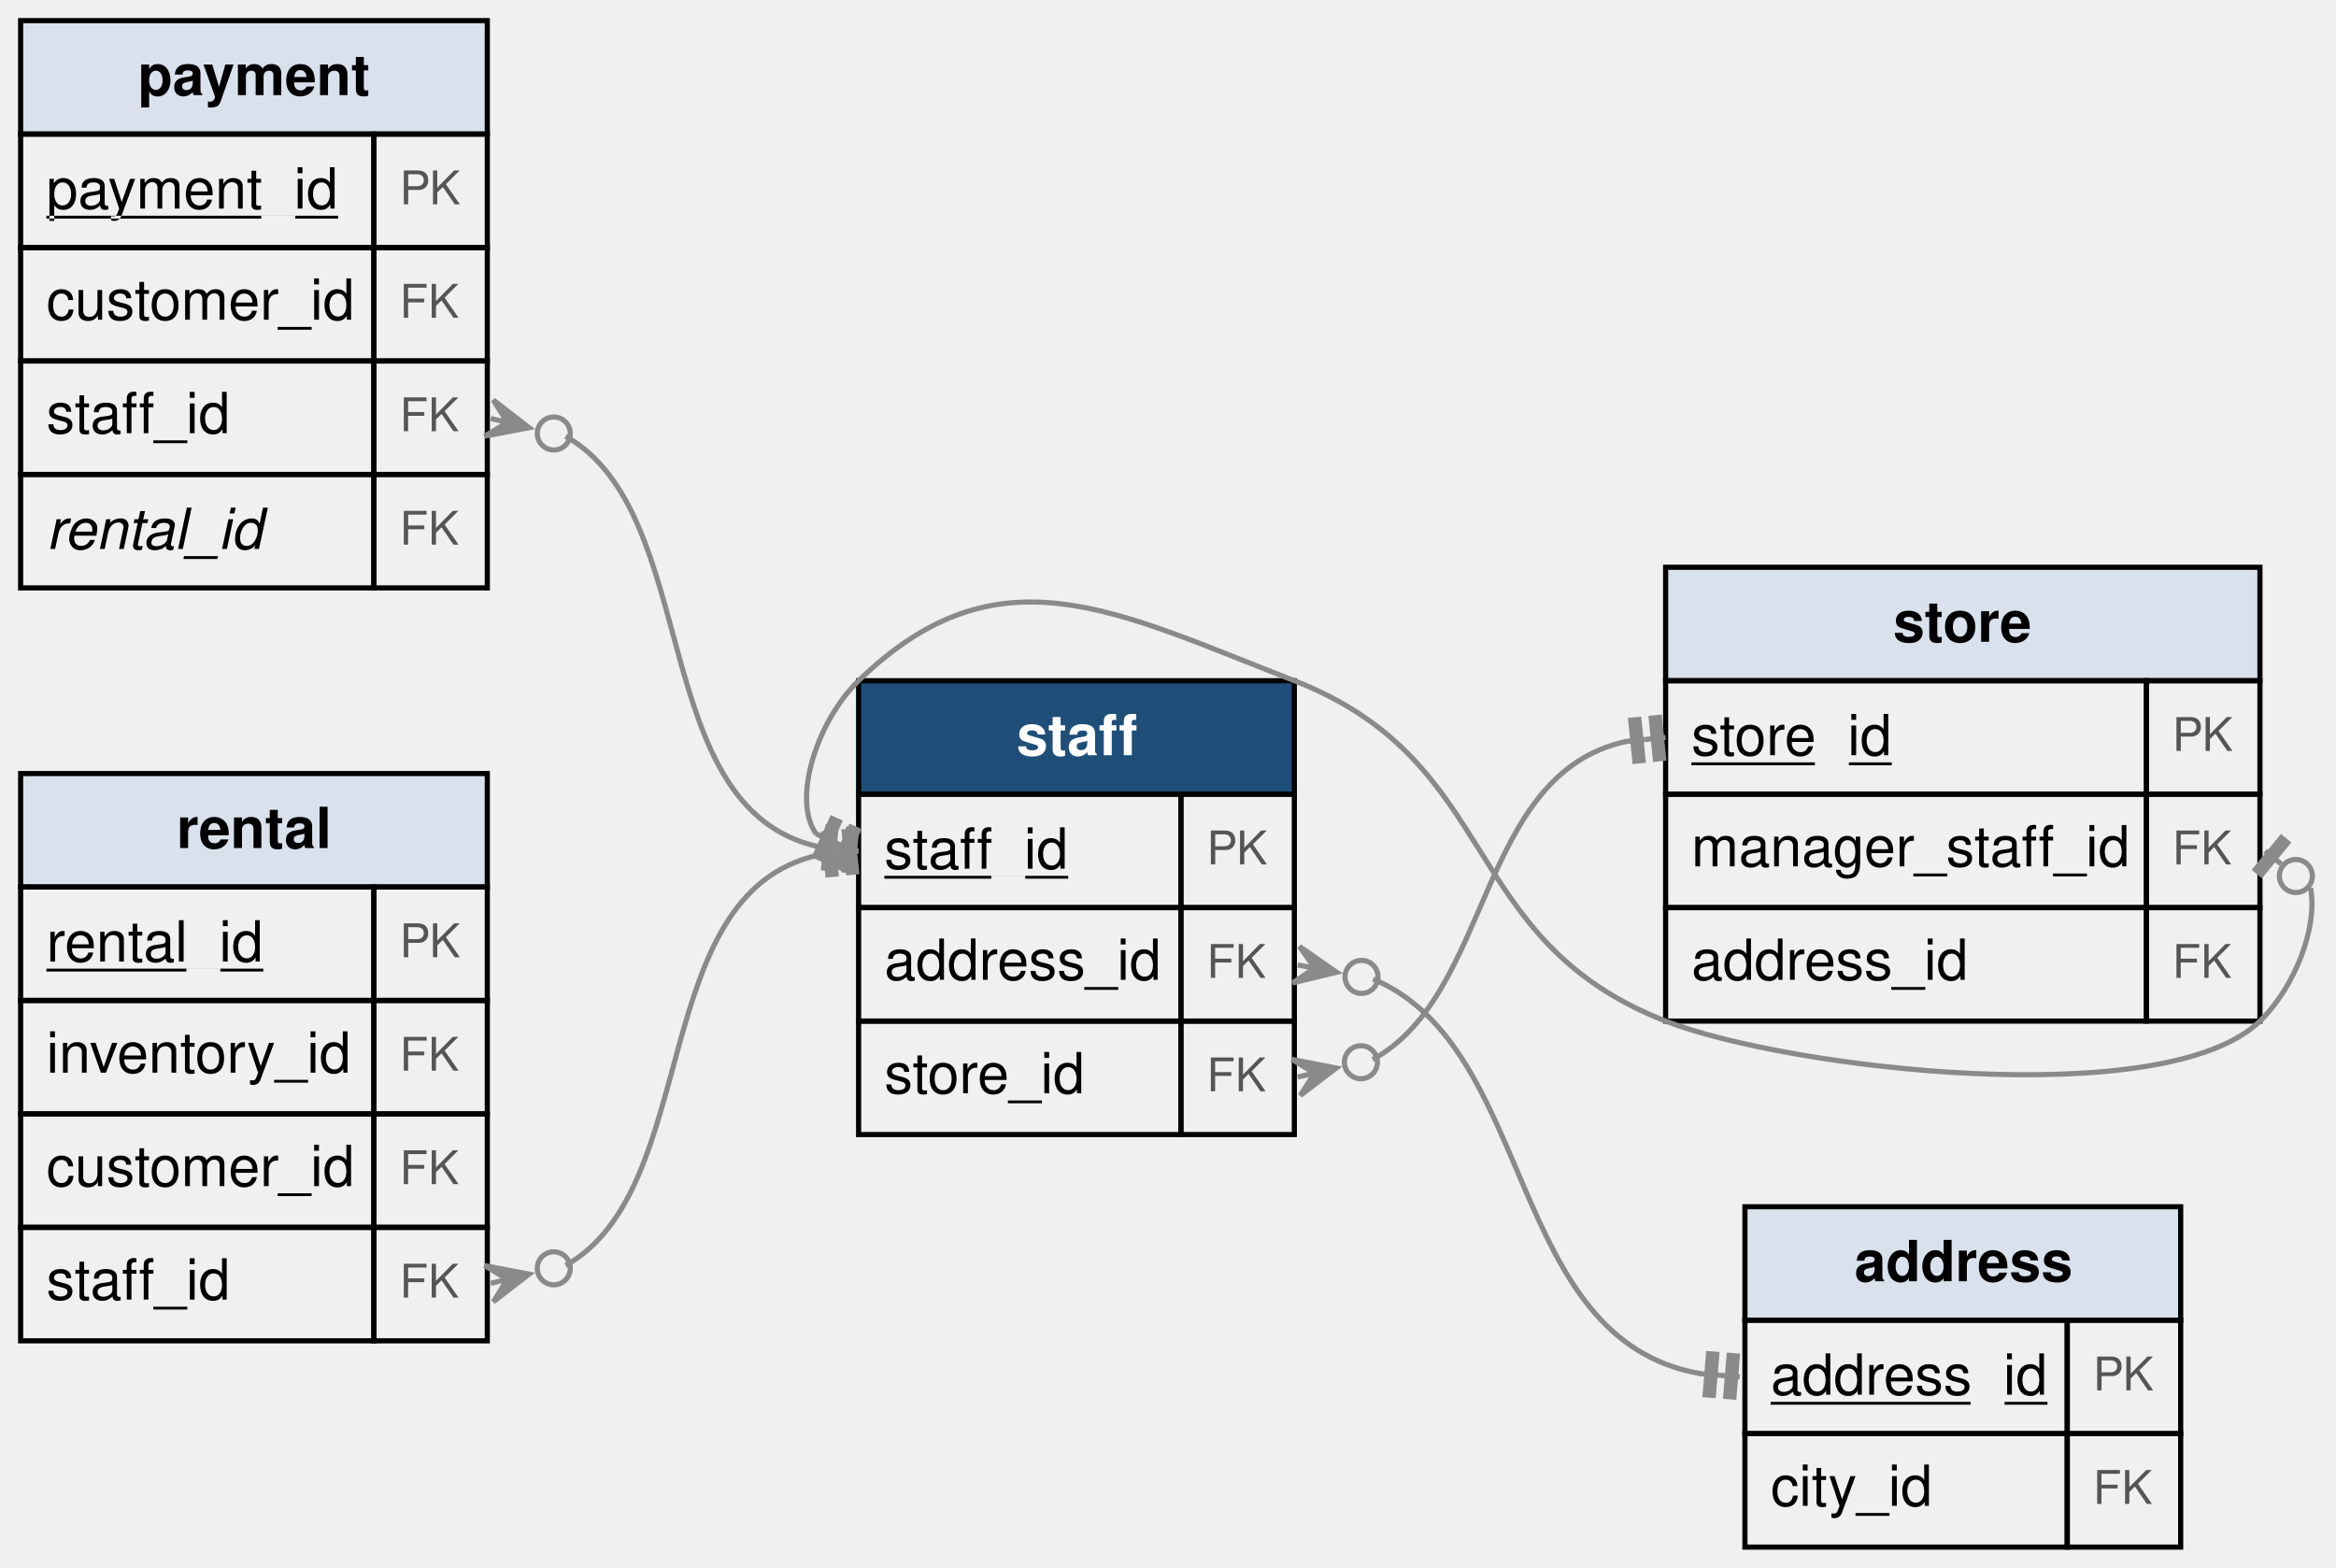
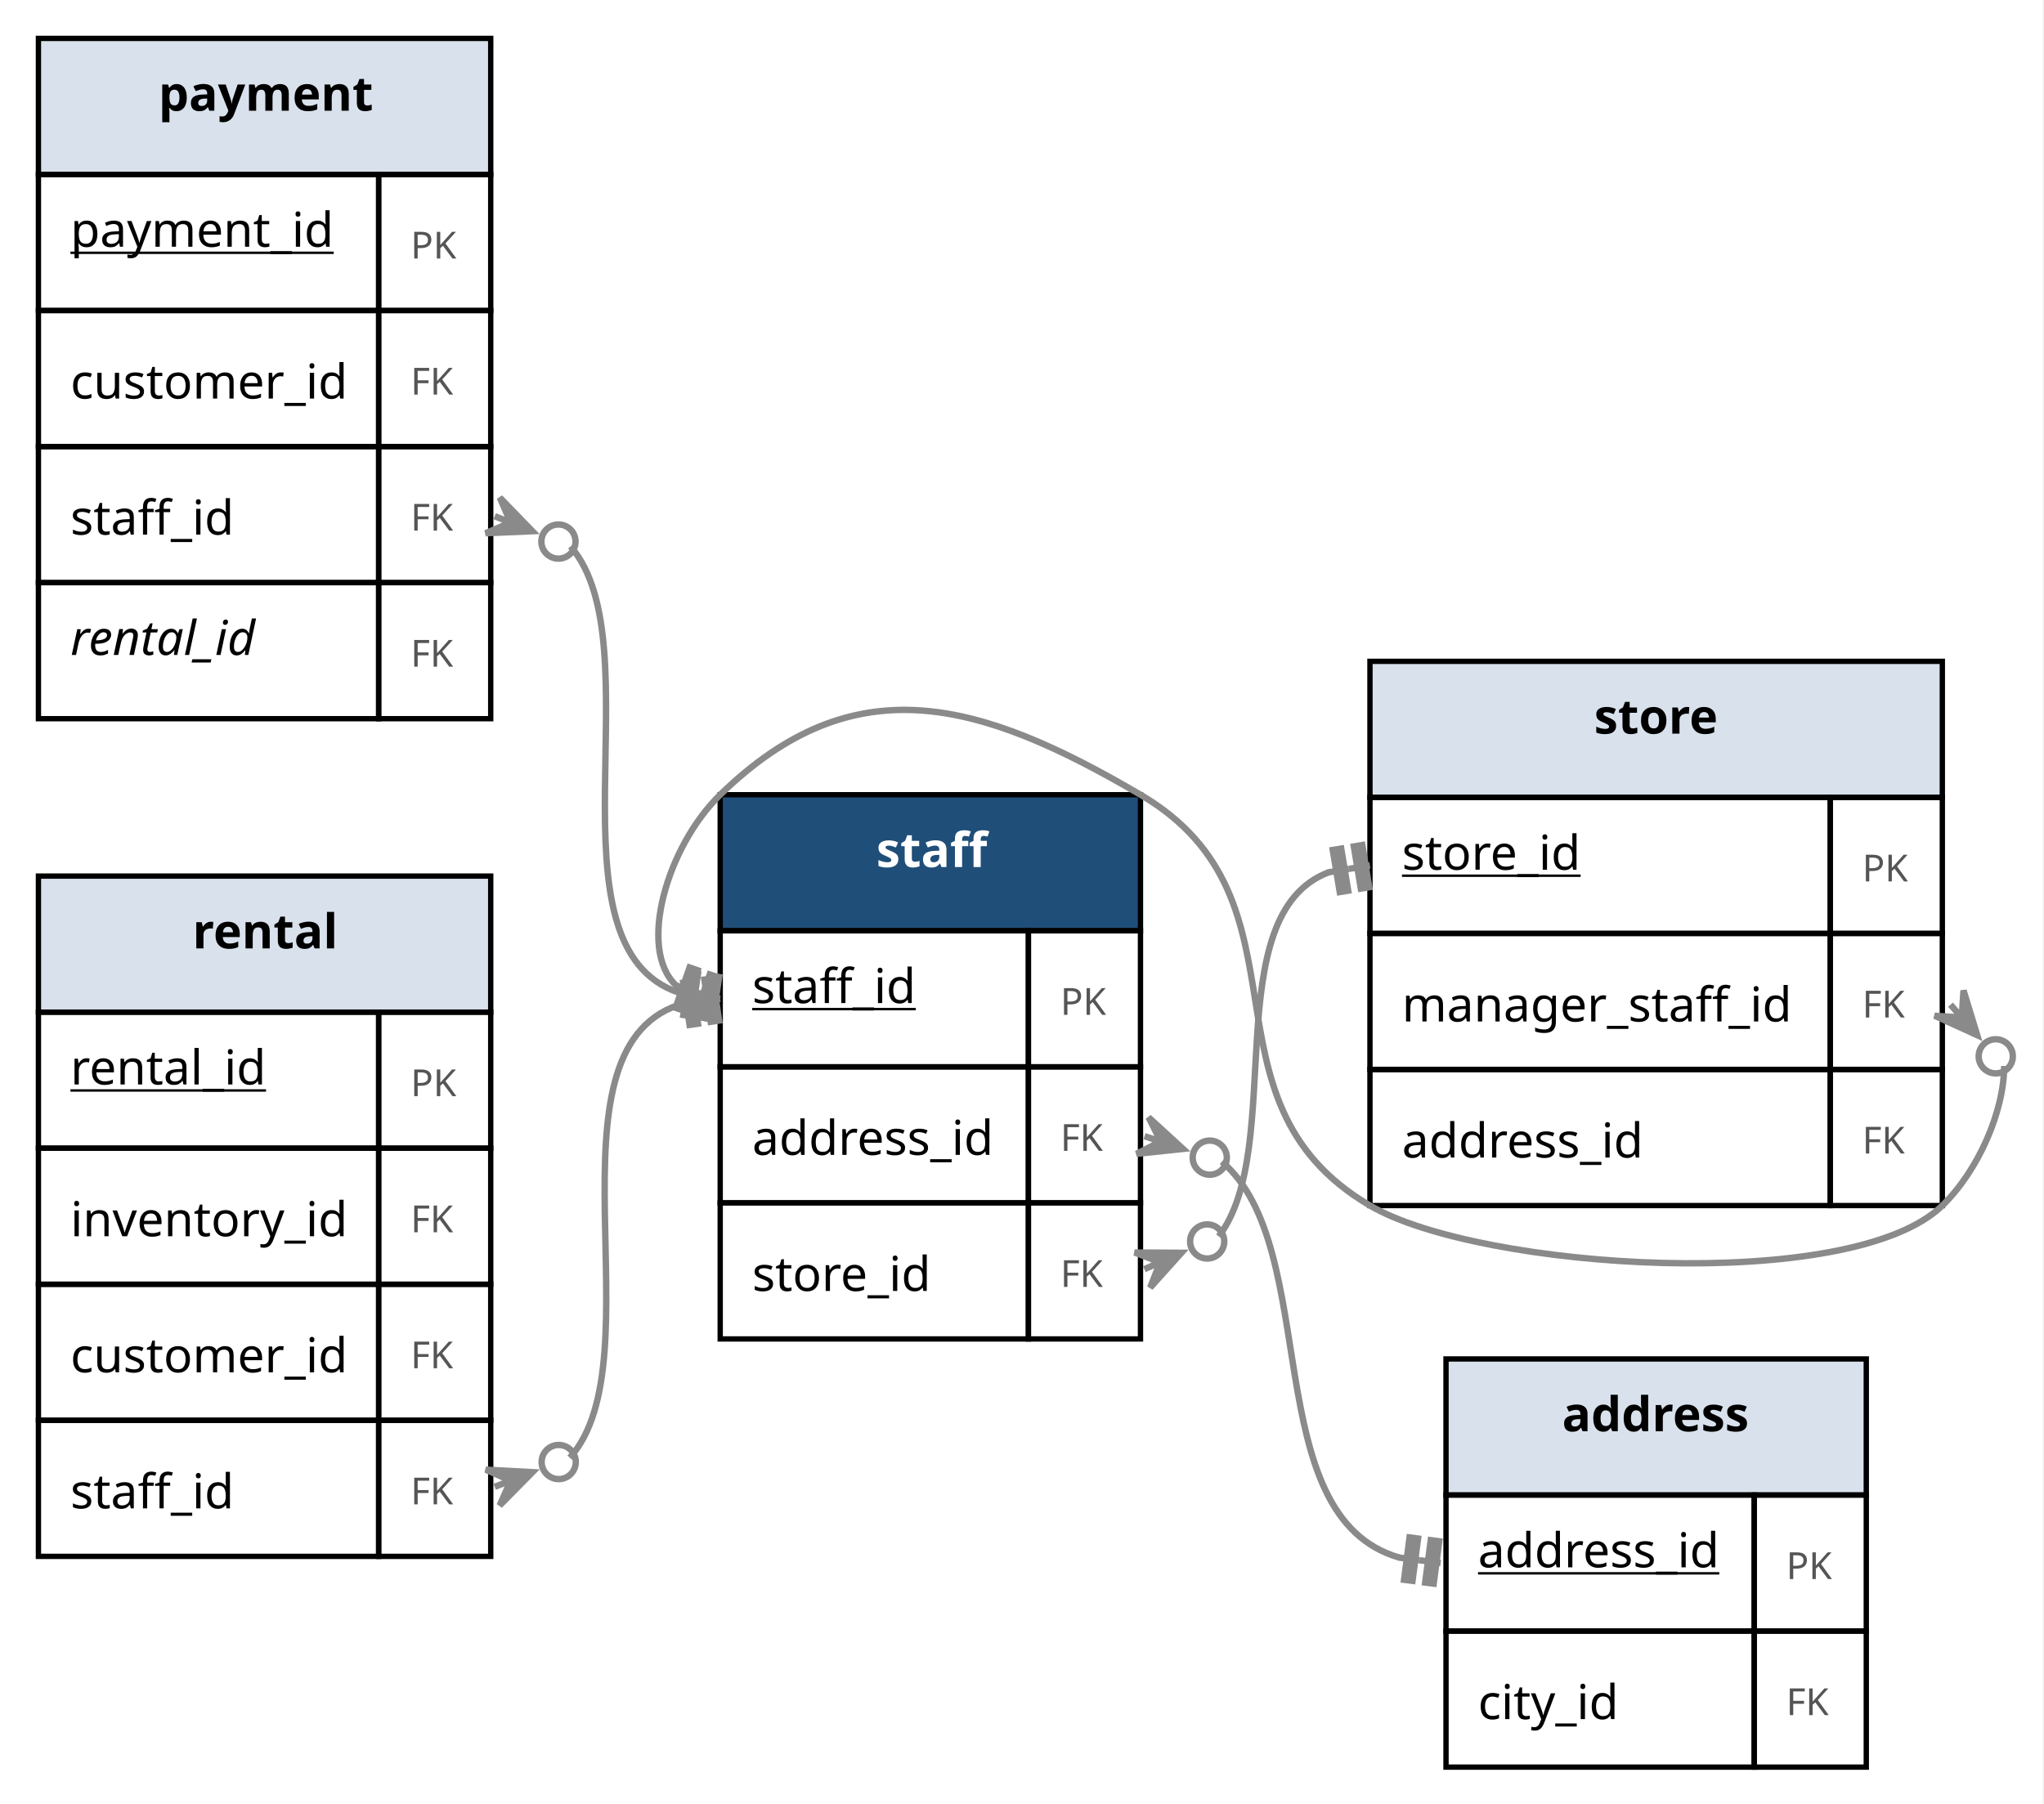
- <svg xmlns="http://www.w3.org/2000/svg" width="453pt" height="304pt" viewBox="0.00 0.00 453.00 304.00">
-   <g id="graph0" class="graph" transform="scale(1 1) rotate(0) translate(4 300)">
+ <svg xmlns="http://www.w3.org/2000/svg" width="383pt" height="338pt" viewBox="0.00 0.00 383.00 338.00">
+   <g id="graph0" class="graph" transform="scale(1 1) rotate(0) translate(7.2 331.2)">
+     <polygon fill="white" stroke="none" points="-7.2,7.2 -7.2,-331.2 375.54,-331.2 375.54,7.2 -7.2,7.2" />
    <g id="node1" class="node">
-       <polygon fill="none" stroke="none" points="334.38,0 334.38,-66 418.88,-66 418.88,0 334.38,0" />
-       <polygon fill="#d9e2ec" stroke="none" points="334.38,-44 334.38,-66 418.88,-66 418.88,-44 334.38,-44" />
-       <polygon fill="none" stroke="black" points="334.38,-44 334.38,-66 418.88,-66 418.88,-44 334.38,-44" />
-       <text xml:space="preserve" text-anchor="start" x="355.62" y="-51.55" font-family="Helvetica,sans-Serif" font-weight="bold" font-size="11.00">address</text>
-       <polygon fill="none" stroke="black" points="334.38,-22 334.38,-44 396.88,-44 396.88,-22 334.38,-22" />
-       <text xml:space="preserve" text-anchor="start" x="339.38" y="-29.55" font-family="Helvetica,sans-Serif" text-decoration="underline" font-size="11.00">address_id</text>
-       <polygon fill="none" stroke="black" points="396.88,-22 396.88,-44 418.88,-44 418.88,-22 396.88,-22" />
-       <text xml:space="preserve" text-anchor="start" x="401.88" y="-30.38" font-family="Helvetica,sans-Serif" font-size="9.00" fill="#555555">PK</text>
-       <polygon fill="none" stroke="black" points="334.38,0 334.38,-22 396.88,-22 396.88,0 334.38,0" />
-       <text xml:space="preserve" text-anchor="start" x="339.38" y="-8" font-family="Helvetica,sans-Serif" font-size="11.00">city_id</text>
-       <polygon fill="none" stroke="black" points="396.88,0 396.88,-22 418.88,-22 418.88,0 396.88,0" />
-       <text xml:space="preserve" text-anchor="start" x="401.88" y="-8.38" font-family="Helvetica,sans-Serif" font-size="9.00" fill="#555555">FK</text>
+       <polygon fill="#1f4e79" stroke="none" points="127.75,-156.75 127.75,-182.25 206.5,-182.25 206.5,-156.75 127.75,-156.75" />
+       <polygon fill="none" stroke="#000000" points="127.75,-156.75 127.75,-182.25 206.5,-182.25 206.5,-156.75 127.75,-156.75" />
+       <text xml:space="preserve" text-anchor="start" x="157" y="-168.7" font-family="Noto Sans KR" font-weight="bold" font-size="9.00" fill="#ffffff">staff</text>
+       <polygon fill="none" stroke="#000000" points="127.75,-131.25 127.75,-156.75 185.5,-156.75 185.5,-131.25 127.75,-131.25" />
+       <text xml:space="preserve" text-anchor="start" x="133.75" y="-143.2" font-family="Noto Sans KR" text-decoration="underline" font-size="9.00">staff_id</text>
+       <polygon fill="none" stroke="#000000" points="185.5,-131.25 185.5,-156.75 206.5,-156.75 206.5,-131.25 185.5,-131.25" />
+       <text xml:space="preserve" text-anchor="start" x="191.5" y="-141" font-family="Noto Sans KR" font-size="7.00" fill="#555555">PK</text>
+       <polygon fill="none" stroke="#000000" points="127.75,-105.75 127.75,-131.25 185.5,-131.25 185.5,-105.75 127.75,-105.75" />
+       <text xml:space="preserve" text-anchor="start" x="133.75" y="-114.75" font-family="Noto Sans KR" font-size="9.00">address_id</text>
+       <polygon fill="none" stroke="#000000" points="185.5,-105.75 185.5,-131.25 206.5,-131.25 206.5,-105.75 185.5,-105.75" />
+       <text xml:space="preserve" text-anchor="start" x="191.5" y="-115.5" font-family="Noto Sans KR" font-size="7.00" fill="#555555">FK</text>
+       <polygon fill="none" stroke="#000000" points="127.75,-80.25 127.75,-105.75 185.5,-105.75 185.5,-80.25 127.75,-80.25" />
+       <text xml:space="preserve" text-anchor="start" x="133.75" y="-89.25" font-family="Noto Sans KR" font-size="9.00">store_id</text>
+       <polygon fill="none" stroke="#000000" points="185.5,-80.25 185.5,-105.75 206.5,-105.75 206.5,-80.25 185.5,-80.25" />
+       <text xml:space="preserve" text-anchor="start" x="191.5" y="-90" font-family="Noto Sans KR" font-size="7.00" fill="#555555">FK</text>
    </g>
    <g id="node2" class="node">
-       <polygon fill="none" stroke="none" points="0,-186 0,-296 90.5,-296 90.5,-186 0,-186" />
-       <polygon fill="#d9e2ec" stroke="none" points="0,-274 0,-296 90.5,-296 90.5,-274 0,-274" />
-       <polygon fill="none" stroke="black" points="0,-274 0,-296 90.5,-296 90.5,-274 0,-274" />
-       <text xml:space="preserve" text-anchor="start" x="22.75" y="-281.55" font-family="Helvetica,sans-Serif" font-weight="bold" font-size="11.00">payment</text>
-       <polygon fill="none" stroke="black" points="0,-252 0,-274 68.5,-274 68.5,-252 0,-252" />
-       <text xml:space="preserve" text-anchor="start" x="5" y="-259.55" font-family="Helvetica,sans-Serif" text-decoration="underline" font-size="11.00">payment_id</text>
-       <polygon fill="none" stroke="black" points="68.5,-252 68.5,-274 90.5,-274 90.5,-252 68.5,-252" />
-       <text xml:space="preserve" text-anchor="start" x="73.5" y="-260.38" font-family="Helvetica,sans-Serif" font-size="9.00" fill="#555555">PK</text>
-       <polygon fill="none" stroke="black" points="0,-230 0,-252 68.5,-252 68.5,-230 0,-230" />
-       <text xml:space="preserve" text-anchor="start" x="5" y="-238" font-family="Helvetica,sans-Serif" font-size="11.00">customer_id</text>
-       <polygon fill="none" stroke="black" points="68.5,-230 68.5,-252 90.5,-252 90.5,-230 68.5,-230" />
-       <text xml:space="preserve" text-anchor="start" x="73.5" y="-238.38" font-family="Helvetica,sans-Serif" font-size="9.00" fill="#555555">FK</text>
-       <polygon fill="none" stroke="black" points="0,-208 0,-230 68.5,-230 68.5,-208 0,-208" />
-       <text xml:space="preserve" text-anchor="start" x="5" y="-216" font-family="Helvetica,sans-Serif" font-size="11.00">staff_id</text>
-       <polygon fill="none" stroke="black" points="68.5,-208 68.5,-230 90.5,-230 90.5,-208 68.5,-208" />
-       <text xml:space="preserve" text-anchor="start" x="73.5" y="-216.38" font-family="Helvetica,sans-Serif" font-size="9.00" fill="#555555">FK</text>
-       <polygon fill="none" stroke="black" points="0,-186 0,-208 68.5,-208 68.5,-186 0,-186" />
-       <text xml:space="preserve" text-anchor="start" x="5" y="-193.55" font-family="Helvetica,sans-Serif" font-style="italic" font-size="11.00">rental_id</text>
-       <polygon fill="none" stroke="black" points="68.5,-186 68.5,-208 90.5,-208 90.5,-186 68.5,-186" />
-       <text xml:space="preserve" text-anchor="start" x="73.5" y="-194.38" font-family="Helvetica,sans-Serif" font-size="9.00" fill="#555555">FK</text>
+       <polygon fill="#d9e2ec" stroke="none" points="263.75,-51 263.75,-76.5 342.5,-76.5 342.5,-51 263.75,-51" />
+       <polygon fill="none" stroke="#000000" points="263.75,-51 263.75,-76.5 342.5,-76.5 342.5,-51 263.75,-51" />
+       <text xml:space="preserve" text-anchor="start" x="285.5" y="-62.95" font-family="Noto Sans KR" font-weight="bold" font-size="9.00" fill="#000000">address</text>
+       <polygon fill="none" stroke="#000000" points="263.75,-25.5 263.75,-51 321.5,-51 321.5,-25.5 263.75,-25.5" />
+       <text xml:space="preserve" text-anchor="start" x="269.75" y="-37.45" font-family="Noto Sans KR" text-decoration="underline" font-size="9.00">address_id</text>
+       <polygon fill="none" stroke="#000000" points="321.5,-25.5 321.5,-51 342.5,-51 342.5,-25.5 321.5,-25.5" />
+       <text xml:space="preserve" text-anchor="start" x="327.5" y="-35.25" font-family="Noto Sans KR" font-size="7.00" fill="#555555">PK</text>
+       <polygon fill="none" stroke="#000000" points="263.75,0 263.75,-25.5 321.5,-25.5 321.5,0 263.75,0" />
+       <text xml:space="preserve" text-anchor="start" x="269.75" y="-9" font-family="Noto Sans KR" font-size="9.00">city_id</text>
+       <polygon fill="none" stroke="#000000" points="321.5,0 321.5,-25.5 342.5,-25.5 342.5,0 321.5,0" />
+       <text xml:space="preserve" text-anchor="start" x="327.5" y="-9.75" font-family="Noto Sans KR" font-size="7.00" fill="#555555">FK</text>
+     </g>
+     <g id="edge1" class="edge">
+       <path fill="none" stroke="#8a8a8a" stroke-width="1.2" d="M221.75,-113.48C240.77,-97.28 228.19,-47.01 255.03,-39.26" />
+       <polygon fill="#8a8a8a" stroke="#8a8a8a" stroke-width="1.2" points="214.48,-115.87 205.76,-114.95 210.3,-117.25 207.26,-118.25 207.26,-118.25 207.26,-118.25 210.3,-117.25 208.01,-121.79 214.48,-115.87" />
+       <ellipse fill="none" stroke="#8a8a8a" stroke-width="1.2" cx="219.48" cy="-114.23" rx="3.2" ry="3.2" />
+       <polygon fill="#8a8a8a" stroke="#8a8a8a" stroke-width="1.2" points="261.44,-34.39 262.48,-42.32 260.89,-42.53 259.85,-34.59 261.44,-34.39" />
+       <polyline fill="none" stroke="#8a8a8a" stroke-width="1.2" points="262.75,-38.25 258.78,-38.77" />
+       <polygon fill="#8a8a8a" stroke="#8a8a8a" stroke-width="1.2" points="257.47,-34.91 258.51,-42.84 256.92,-43.05 255.89,-35.11 257.47,-34.91" />
+       <polyline fill="none" stroke="#8a8a8a" stroke-width="1.2" points="258.78,-38.77 254.82,-39.29" />
+     </g>
+     <g id="node3" class="node">
+       <polygon fill="#d9e2ec" stroke="none" points="249.5,-181.75 249.5,-207.25 356.75,-207.25 356.75,-181.75 249.5,-181.75" />
+       <polygon fill="none" stroke="#000000" points="249.5,-181.75 249.5,-207.25 356.75,-207.25 356.75,-181.75 249.5,-181.75" />
+       <text xml:space="preserve" text-anchor="start" x="291.5" y="-193.7" font-family="Noto Sans KR" font-weight="bold" font-size="9.00" fill="#000000">store</text>
+       <polygon fill="none" stroke="#000000" points="249.5,-156.25 249.5,-181.75 335.75,-181.75 335.75,-156.25 249.5,-156.25" />
+       <text xml:space="preserve" text-anchor="start" x="255.5" y="-168.2" font-family="Noto Sans KR" text-decoration="underline" font-size="9.00">store_id</text>
+       <polygon fill="none" stroke="#000000" points="335.75,-156.25 335.75,-181.75 356.75,-181.75 356.75,-156.25 335.75,-156.25" />
+       <text xml:space="preserve" text-anchor="start" x="341.75" y="-166" font-family="Noto Sans KR" font-size="7.00" fill="#555555">PK</text>
+       <polygon fill="none" stroke="#000000" points="249.5,-130.75 249.5,-156.25 335.75,-156.25 335.75,-130.75 249.5,-130.75" />
+       <text xml:space="preserve" text-anchor="start" x="255.5" y="-139.75" font-family="Noto Sans KR" font-size="9.00">manager_staff_id</text>
+       <polygon fill="none" stroke="#000000" points="335.75,-130.75 335.75,-156.25 356.75,-156.25 356.75,-130.75 335.75,-130.75" />
+       <text xml:space="preserve" text-anchor="start" x="341.75" y="-140.5" font-family="Noto Sans KR" font-size="7.00" fill="#555555">FK</text>
+       <polygon fill="none" stroke="#000000" points="249.5,-105.25 249.5,-130.75 335.75,-130.75 335.75,-105.25 249.5,-105.25" />
+       <text xml:space="preserve" text-anchor="start" x="255.5" y="-114.25" font-family="Noto Sans KR" font-size="9.00">address_id</text>
+       <polygon fill="none" stroke="#000000" points="335.75,-105.25 335.75,-130.75 356.75,-130.75 356.75,-105.25 335.75,-105.25" />
+       <text xml:space="preserve" text-anchor="start" x="341.75" y="-115" font-family="Noto Sans KR" font-size="7.00" fill="#555555">FK</text>
+     </g>
+     <g id="edge2" class="edge">
+       <path fill="none" stroke="#8a8a8a" stroke-width="1.2" d="M221.16,-99.48C233.92,-116.14 220.68,-159.7 241.78,-167.72" />
+       <polygon fill="#8a8a8a" stroke="#8a8a8a" stroke-width="1.2" points="214.18,-96.4 208.32,-89.87 210.16,-94.62 207.23,-93.32 207.23,-93.32 207.23,-93.32 210.16,-94.62 205.41,-96.45 214.18,-96.4" />
+       <ellipse fill="none" stroke="#8a8a8a" stroke-width="1.2" cx="219" cy="-98.52" rx="3.2" ry="3.2" />
+       <polygon fill="#8a8a8a" stroke="#8a8a8a" stroke-width="1.2" points="249.36,-164.92 248.06,-172.82 246.48,-172.55 247.79,-164.66 249.36,-164.92" />
+       <polyline fill="none" stroke="#8a8a8a" stroke-width="1.2" points="249.5,-169 245.55,-168.35" />
+       <polygon fill="#8a8a8a" stroke="#8a8a8a" stroke-width="1.2" points="245.42,-164.27 244.11,-172.16 242.53,-171.9 243.84,-164.01 245.42,-164.27" />
+       <polyline fill="none" stroke="#8a8a8a" stroke-width="1.2" points="245.55,-168.35 241.61,-167.69" />
+     </g>
+     <g id="edge3" class="edge">
+       <path fill="none" stroke="#8a8a8a" stroke-width="1.2" d="M368.34,-131.42C368.31,-122.88 363.51,-111.83 356.75,-105.25 339.68,-88.62 270.05,-93.19 249.5,-105.25 215.7,-125.09 240.3,-162.41 206.5,-182.25 176.31,-199.97 152.82,-206.67 127.75,-182.25 117.85,-172.61 112.15,-153.38 119.48,-146.51" />
+       <polygon fill="#8a8a8a" stroke="#8a8a8a" stroke-width="1.2" points="363.29,-137.18 355.31,-140.83 360.39,-140.49 358.28,-142.9 358.28,-142.9 358.28,-142.9 360.39,-140.49 360.72,-145.57 363.29,-137.18" />
+       <ellipse fill="none" stroke="#8a8a8a" stroke-width="1.2" cx="366.76" cy="-133.22" rx="3.2" ry="3.2" />
+       <polygon fill="#8a8a8a" stroke="#8a8a8a" stroke-width="1.2" points="124.69,-140.48 127.3,-148.04 125.79,-148.56 123.17,-141 124.69,-140.48" />
+       <polyline fill="none" stroke="#8a8a8a" stroke-width="1.2" points="126.75,-144 122.97,-145.31" />
+       <polygon fill="#8a8a8a" stroke="#8a8a8a" stroke-width="1.2" points="120.91,-141.79 123.52,-149.35 122.01,-149.87 119.39,-142.31 120.91,-141.79" />
+       <polyline fill="none" stroke="#8a8a8a" stroke-width="1.2" points="122.97,-145.31 119.19,-146.61" />
    </g>
    <g id="node4" class="node">
-       <polygon fill="none" stroke="none" points="162.5,-80 162.5,-168 247,-168 247,-80 162.5,-80" />
-       <polygon fill="#1f4e79" stroke="none" points="162.5,-146 162.5,-168 247,-168 247,-146 162.5,-146" />
-       <polygon fill="none" stroke="black" points="162.5,-146 162.5,-168 247,-168 247,-146 162.5,-146" />
-       <text xml:space="preserve" text-anchor="start" x="193.12" y="-153.55" font-family="Helvetica,sans-Serif" font-weight="bold" font-size="11.00" fill="white">staff</text>
-       <polygon fill="none" stroke="black" points="162.5,-124 162.5,-146 225,-146 225,-124 162.5,-124" />
-       <text xml:space="preserve" text-anchor="start" x="167.5" y="-131.55" font-family="Helvetica,sans-Serif" text-decoration="underline" font-size="11.00">staff_id</text>
-       <polygon fill="none" stroke="black" points="225,-124 225,-146 247,-146 247,-124 225,-124" />
-       <text xml:space="preserve" text-anchor="start" x="230" y="-132.38" font-family="Helvetica,sans-Serif" font-size="9.00" fill="#555555">PK</text>
-       <polygon fill="none" stroke="black" points="162.5,-102 162.5,-124 225,-124 225,-102 162.5,-102" />
-       <text xml:space="preserve" text-anchor="start" x="167.5" y="-110" font-family="Helvetica,sans-Serif" font-size="11.00">address_id</text>
-       <polygon fill="none" stroke="black" points="225,-102 225,-124 247,-124 247,-102 225,-102" />
-       <text xml:space="preserve" text-anchor="start" x="230" y="-110.38" font-family="Helvetica,sans-Serif" font-size="9.00" fill="#555555">FK</text>
-       <polygon fill="none" stroke="black" points="162.5,-80 162.5,-102 225,-102 225,-80 162.5,-80" />
-       <text xml:space="preserve" text-anchor="start" x="167.5" y="-88" font-family="Helvetica,sans-Serif" font-size="11.00">store_id</text>
-       <polygon fill="none" stroke="black" points="225,-80 225,-102 247,-102 247,-80 225,-80" />
-       <text xml:space="preserve" text-anchor="start" x="230" y="-88.38" font-family="Helvetica,sans-Serif" font-size="9.00" fill="#555555">FK</text>
-     </g>
-     <g id="edge3" class="edge">
-       <path fill="none" stroke="#8a8a8a" d="M105.69,-215.39C132.37,-200.38 121.25,-143.33 154.66,-135.82" />
-       <polygon fill="#8a8a8a" stroke="#8a8a8a" points="98.61,-217.07 89.99,-215.42 94.39,-218.08 91.15,-218.85 91.15,-218.85 91.15,-218.85 94.39,-218.08 91.66,-222.43 98.61,-217.07" />
-       <ellipse fill="none" stroke="#8a8a8a" cx="103.39" cy="-215.94" rx="3.2" ry="3.2" />
-       <polygon fill="#8a8a8a" stroke="#8a8a8a" points="161.29,-131.1 162.12,-139.06 160.53,-139.23 159.7,-131.27 161.29,-131.1" />
-       <polyline fill="none" stroke="#8a8a8a" points="162.5,-135 158.52,-135.42" />
-       <polygon fill="#8a8a8a" stroke="#8a8a8a" points="157.31,-131.52 158.14,-139.48 156.55,-139.64 155.72,-131.69 157.31,-131.52" />
-       <polyline fill="none" stroke="#8a8a8a" points="158.52,-135.42 154.54,-135.83" />
-     </g>
-     <g id="node3" class="node">
-       <polygon fill="none" stroke="none" points="0,-40 0,-150 90.5,-150 90.5,-40 0,-40" />
-       <polygon fill="#d9e2ec" stroke="none" points="0,-128 0,-150 90.5,-150 90.5,-128 0,-128" />
-       <polygon fill="none" stroke="black" points="0,-128 0,-150 90.5,-150 90.5,-128 0,-128" />
-       <text xml:space="preserve" text-anchor="start" x="30.25" y="-135.55" font-family="Helvetica,sans-Serif" font-weight="bold" font-size="11.00">rental</text>
-       <polygon fill="none" stroke="black" points="0,-106 0,-128 68.5,-128 68.5,-106 0,-106" />
-       <text xml:space="preserve" text-anchor="start" x="5" y="-113.55" font-family="Helvetica,sans-Serif" text-decoration="underline" font-size="11.00">rental_id</text>
-       <polygon fill="none" stroke="black" points="68.5,-106 68.5,-128 90.5,-128 90.5,-106 68.5,-106" />
-       <text xml:space="preserve" text-anchor="start" x="73.5" y="-114.38" font-family="Helvetica,sans-Serif" font-size="9.00" fill="#555555">PK</text>
-       <polygon fill="none" stroke="black" points="0,-84 0,-106 68.5,-106 68.5,-84 0,-84" />
-       <text xml:space="preserve" text-anchor="start" x="5" y="-92" font-family="Helvetica,sans-Serif" font-size="11.00">inventory_id</text>
-       <polygon fill="none" stroke="black" points="68.5,-84 68.5,-106 90.5,-106 90.5,-84 68.5,-84" />
-       <text xml:space="preserve" text-anchor="start" x="73.5" y="-92.38" font-family="Helvetica,sans-Serif" font-size="9.00" fill="#555555">FK</text>
-       <polygon fill="none" stroke="black" points="0,-62 0,-84 68.5,-84 68.5,-62 0,-62" />
-       <text xml:space="preserve" text-anchor="start" x="5" y="-70" font-family="Helvetica,sans-Serif" font-size="11.00">customer_id</text>
-       <polygon fill="none" stroke="black" points="68.5,-62 68.5,-84 90.5,-84 90.5,-62 68.5,-62" />
-       <text xml:space="preserve" text-anchor="start" x="73.5" y="-70.38" font-family="Helvetica,sans-Serif" font-size="9.00" fill="#555555">FK</text>
-       <polygon fill="none" stroke="black" points="0,-40 0,-62 68.5,-62 68.5,-40 0,-40" />
-       <text xml:space="preserve" text-anchor="start" x="5" y="-48" font-family="Helvetica,sans-Serif" font-size="11.00">staff_id</text>
-       <polygon fill="none" stroke="black" points="68.5,-40 68.5,-62 90.5,-62 90.5,-40 68.5,-40" />
-       <text xml:space="preserve" text-anchor="start" x="73.5" y="-48.38" font-family="Helvetica,sans-Serif" font-size="9.00" fill="#555555">FK</text>
+       <polygon fill="#d9e2ec" stroke="none" points="0,-298.5 0,-324 84.75,-324 84.75,-298.5 0,-298.5" />
+       <polygon fill="none" stroke="#000000" points="0,-298.5 0,-324 84.75,-324 84.75,-298.5 0,-298.5" />
+       <text xml:space="preserve" text-anchor="start" x="22.5" y="-310.45" font-family="Noto Sans KR" font-weight="bold" font-size="9.00" fill="#000000">payment</text>
+       <polygon fill="none" stroke="#000000" points="0,-273 0,-298.5 63.75,-298.5 63.75,-273 0,-273" />
+       <text xml:space="preserve" text-anchor="start" x="6" y="-284.95" font-family="Noto Sans KR" text-decoration="underline" font-size="9.00">payment_id</text>
+       <polygon fill="none" stroke="#000000" points="63.75,-273 63.75,-298.5 84.75,-298.5 84.75,-273 63.75,-273" />
+       <text xml:space="preserve" text-anchor="start" x="69.75" y="-282.75" font-family="Noto Sans KR" font-size="7.00" fill="#555555">PK</text>
+       <polygon fill="none" stroke="#000000" points="0,-247.5 0,-273 63.75,-273 63.75,-247.5 0,-247.5" />
+       <text xml:space="preserve" text-anchor="start" x="6" y="-256.5" font-family="Noto Sans KR" font-size="9.00">customer_id</text>
+       <polygon fill="none" stroke="#000000" points="63.75,-247.5 63.75,-273 84.75,-273 84.75,-247.5 63.75,-247.5" />
+       <text xml:space="preserve" text-anchor="start" x="69.75" y="-257.25" font-family="Noto Sans KR" font-size="7.00" fill="#555555">FK</text>
+       <polygon fill="none" stroke="#000000" points="0,-222 0,-247.5 63.75,-247.5 63.75,-222 0,-222" />
+       <text xml:space="preserve" text-anchor="start" x="6" y="-231" font-family="Noto Sans KR" font-size="9.00">staff_id</text>
+       <polygon fill="none" stroke="#000000" points="63.75,-222 63.75,-247.5 84.75,-247.5 84.75,-222 63.75,-222" />
+       <text xml:space="preserve" text-anchor="start" x="69.75" y="-231.75" font-family="Noto Sans KR" font-size="7.00" fill="#555555">FK</text>
+       <polygon fill="none" stroke="#000000" points="0,-196.5 0,-222 63.75,-222 63.75,-196.5 0,-196.5" />
+       <text xml:space="preserve" text-anchor="start" x="6" y="-208.45" font-family="Noto Sans KR" font-style="italic" font-size="9.00">rental_id</text>
+       <polygon fill="none" stroke="#000000" points="63.75,-196.5 63.75,-222 84.75,-222 84.75,-196.5 63.75,-196.5" />
+       <text xml:space="preserve" text-anchor="start" x="69.75" y="-206.25" font-family="Noto Sans KR" font-size="7.00" fill="#555555">FK</text>
    </g>
    <g id="edge4" class="edge">
-       <path fill="none" stroke="#8a8a8a" d="M105.69,-54.61C132.37,-69.62 121.25,-126.67 154.66,-134.18" />
-       <polygon fill="#8a8a8a" stroke="#8a8a8a" points="98.61,-52.93 91.66,-47.57 94.39,-51.92 91.15,-51.15 91.15,-51.15 91.15,-51.15 94.39,-51.92 89.99,-54.58 98.61,-52.93" />
-       <ellipse fill="none" stroke="#8a8a8a" cx="103.39" cy="-54.06" rx="3.2" ry="3.2" />
-       <polygon fill="#8a8a8a" stroke="#8a8a8a" points="162.12,-130.94 161.29,-138.9 159.7,-138.73 160.53,-130.77 162.12,-130.94" />
-       <polyline fill="none" stroke="#8a8a8a" points="162.5,-135 158.52,-134.58" />
-       <polygon fill="#8a8a8a" stroke="#8a8a8a" points="158.14,-130.52 157.31,-138.48 155.72,-138.31 156.55,-130.36 158.14,-130.52" />
-       <polyline fill="none" stroke="#8a8a8a" points="158.52,-134.58 154.54,-134.17" />
-     </g>
-     <g id="edge2" class="edge">
-       <path fill="none" stroke="#8a8a8a" d="M262.27,-110.15C294.11,-96.74 287.9,-40.2 325.77,-33.63" />
-       <polygon fill="#8a8a8a" stroke="#8a8a8a" points="255.19,-111.47 246.67,-109.4 250.93,-112.27 247.66,-112.88 247.66,-112.88 247.66,-112.88 250.93,-112.27 247.99,-116.48 255.19,-111.47" />
-       <ellipse fill="none" stroke="#8a8a8a" cx="260.03" cy="-110.57" rx="3.2" ry="3.2" />
-       <polygon fill="#8a8a8a" stroke="#8a8a8a" points="332.25,-29.08 332.91,-37.05 331.31,-37.18 330.66,-29.21 332.25,-29.08" />
-       <polyline fill="none" stroke="#8a8a8a" points="333.38,-33 329.39,-33.33" />
-       <polygon fill="#8a8a8a" stroke="#8a8a8a" points="328.26,-29.41 328.92,-37.38 327.32,-37.51 326.67,-29.54 328.26,-29.41" />
-       <polyline fill="none" stroke="#8a8a8a" points="329.39,-33.33 325.4,-33.66" />
+       <path fill="none" stroke="#8a8a8a" stroke-width="1.2" d="M99.71,-228.8C115.78,-210.18 94.05,-153.82 120.06,-145.13" />
+       <polygon fill="#8a8a8a" stroke="#8a8a8a" stroke-width="1.2" points="92.56,-231.64 83.79,-231.26 88.47,-233.27 85.5,-234.45 85.5,-234.45 85.5,-234.45 88.47,-233.27 86.45,-237.95 92.56,-231.64" />
+       <ellipse fill="none" stroke="#8a8a8a" stroke-width="1.2" cx="97.44" cy="-229.7" rx="3.2" ry="3.2" />
+       <polygon fill="#8a8a8a" stroke="#8a8a8a" stroke-width="1.2" points="126.38,-140.16 127.54,-148.07 125.96,-148.31 124.79,-140.39 126.38,-140.16" />
+       <polyline fill="none" stroke="#8a8a8a" stroke-width="1.2" points="127.75,-144 123.79,-144.58" />
+       <polygon fill="#8a8a8a" stroke="#8a8a8a" stroke-width="1.2" points="122.42,-140.74 123.58,-148.66 122,-148.89 120.84,-140.97 122.42,-140.74" />
+       <polyline fill="none" stroke="#8a8a8a" stroke-width="1.2" points="123.79,-144.58 119.84,-145.16" />
    </g>
    <g id="node5" class="node">
-       <polygon fill="none" stroke="none" points="319,-102 319,-190 434.25,-190 434.25,-102 319,-102" />
-       <polygon fill="#d9e2ec" stroke="none" points="319,-168 319,-190 434.25,-190 434.25,-168 319,-168" />
-       <polygon fill="none" stroke="black" points="319,-168 319,-190 434.25,-190 434.25,-168 319,-168" />
-       <text xml:space="preserve" text-anchor="start" x="363.12" y="-175.55" font-family="Helvetica,sans-Serif" font-weight="bold" font-size="11.00">store</text>
-       <polygon fill="none" stroke="black" points="319,-146 319,-168 412.25,-168 412.25,-146 319,-146" />
-       <text xml:space="preserve" text-anchor="start" x="324" y="-153.55" font-family="Helvetica,sans-Serif" text-decoration="underline" font-size="11.00">store_id</text>
-       <polygon fill="none" stroke="black" points="412.25,-146 412.25,-168 434.25,-168 434.25,-146 412.25,-146" />
-       <text xml:space="preserve" text-anchor="start" x="417.25" y="-154.38" font-family="Helvetica,sans-Serif" font-size="9.00" fill="#555555">PK</text>
-       <polygon fill="none" stroke="black" points="319,-124 319,-146 412.25,-146 412.25,-124 319,-124" />
-       <text xml:space="preserve" text-anchor="start" x="324" y="-132" font-family="Helvetica,sans-Serif" font-size="11.00">manager_staff_id</text>
-       <polygon fill="none" stroke="black" points="412.25,-124 412.25,-146 434.25,-146 434.25,-124 412.25,-124" />
-       <text xml:space="preserve" text-anchor="start" x="417.25" y="-132.38" font-family="Helvetica,sans-Serif" font-size="9.00" fill="#555555">FK</text>
-       <polygon fill="none" stroke="black" points="319,-102 319,-124 412.25,-124 412.25,-102 319,-102" />
-       <text xml:space="preserve" text-anchor="start" x="324" y="-110" font-family="Helvetica,sans-Serif" font-size="11.00">address_id</text>
-       <polygon fill="none" stroke="black" points="412.25,-102 412.25,-124 434.25,-124 434.25,-102 412.25,-102" />
-       <text xml:space="preserve" text-anchor="start" x="417.25" y="-110.38" font-family="Helvetica,sans-Serif" font-size="9.00" fill="#555555">FK</text>
-     </g>
-     <g id="edge1" class="edge">
-       <path fill="none" stroke="#8a8a8a" d="M262.18,-94.55C285.52,-107.24 282.37,-149.96 311.37,-156.23" />
-       <polygon fill="#8a8a8a" stroke="#8a8a8a" points="255.12,-92.9 248.15,-87.57 250.9,-91.91 247.65,-91.15 247.65,-91.15 247.65,-91.15 250.9,-91.91 246.51,-94.58 255.12,-92.9" />
-       <ellipse fill="none" stroke="#8a8a8a" cx="259.91" cy="-94.02" rx="3.2" ry="3.2" />
-       <polygon fill="#8a8a8a" stroke="#8a8a8a" points="318.61,-152.94 317.8,-160.9 316.21,-160.74 317.01,-152.78 318.61,-152.94" />
-       <polyline fill="none" stroke="#8a8a8a" points="319,-157 315.02,-156.6" />
-       <polygon fill="#8a8a8a" stroke="#8a8a8a" points="314.63,-152.54 313.82,-160.5 312.23,-160.34 313.04,-152.38 314.63,-152.54" />
-       <polyline fill="none" stroke="#8a8a8a" points="315.02,-156.6 311.04,-156.19" />
+       <polygon fill="#d9e2ec" stroke="none" points="0,-141.5 0,-167 84.75,-167 84.75,-141.5 0,-141.5" />
+       <polygon fill="none" stroke="#000000" points="0,-141.5 0,-167 84.75,-167 84.75,-141.5 0,-141.5" />
+       <text xml:space="preserve" text-anchor="start" x="28.88" y="-153.45" font-family="Noto Sans KR" font-weight="bold" font-size="9.00" fill="#000000">rental</text>
+       <polygon fill="none" stroke="#000000" points="0,-116 0,-141.5 63.75,-141.5 63.75,-116 0,-116" />
+       <text xml:space="preserve" text-anchor="start" x="6" y="-127.95" font-family="Noto Sans KR" text-decoration="underline" font-size="9.00">rental_id</text>
+       <polygon fill="none" stroke="#000000" points="63.75,-116 63.75,-141.5 84.75,-141.5 84.75,-116 63.75,-116" />
+       <text xml:space="preserve" text-anchor="start" x="69.75" y="-125.75" font-family="Noto Sans KR" font-size="7.00" fill="#555555">PK</text>
+       <polygon fill="none" stroke="#000000" points="0,-90.5 0,-116 63.75,-116 63.75,-90.5 0,-90.5" />
+       <text xml:space="preserve" text-anchor="start" x="6" y="-99.5" font-family="Noto Sans KR" font-size="9.00">inventory_id</text>
+       <polygon fill="none" stroke="#000000" points="63.75,-90.5 63.75,-116 84.75,-116 84.75,-90.5 63.75,-90.5" />
+       <text xml:space="preserve" text-anchor="start" x="69.75" y="-100.25" font-family="Noto Sans KR" font-size="7.00" fill="#555555">FK</text>
+       <polygon fill="none" stroke="#000000" points="0,-65 0,-90.5 63.75,-90.5 63.75,-65 0,-65" />
+       <text xml:space="preserve" text-anchor="start" x="6" y="-74" font-family="Noto Sans KR" font-size="9.00">customer_id</text>
+       <polygon fill="none" stroke="#000000" points="63.75,-65 63.75,-90.5 84.75,-90.5 84.75,-65 63.75,-65" />
+       <text xml:space="preserve" text-anchor="start" x="69.75" y="-74.75" font-family="Noto Sans KR" font-size="7.00" fill="#555555">FK</text>
+       <polygon fill="none" stroke="#000000" points="0,-39.5 0,-65 63.75,-65 63.75,-39.5 0,-39.5" />
+       <text xml:space="preserve" text-anchor="start" x="6" y="-48.5" font-family="Noto Sans KR" font-size="9.00">staff_id</text>
+       <polygon fill="none" stroke="#000000" points="63.75,-39.5 63.75,-65 84.75,-65 84.75,-39.5 63.75,-39.5" />
+       <text xml:space="preserve" text-anchor="start" x="69.75" y="-49.25" font-family="Noto Sans KR" font-size="7.00" fill="#555555">FK</text>
    </g>
    <g id="edge5" class="edge">
-       <path fill="none" stroke="#8a8a8a" d="M444.06,-127.81C445.53,-120.25 441,-108.55 434.25,-102 415.87,-84.17 342.87,-92.72 319,-102 278.54,-117.74 287.46,-152.26 247,-168 212,-181.61 189.45,-194.15 162.5,-168 154.44,-160.18 149.53,-144.99 154.26,-138.3" />
-       <polygon fill="#8a8a8a" stroke="#8a8a8a" points="438.4,-137.59 433.34,-131.39 434.58,-130.38 439.64,-136.58 438.4,-137.59" />
-       <polyline fill="none" stroke="#8a8a8a" points="435.25,-135 438.35,-132.47" />
-       <ellipse fill="none" stroke="#8a8a8a" cx="441.22" cy="-130.13" rx="3.2" ry="3.2" />
-       <polygon fill="#8a8a8a" stroke="#8a8a8a" points="159.11,-131.69 162.43,-138.97 160.98,-139.64 157.66,-132.36 159.11,-131.69" />
-       <polyline fill="none" stroke="#8a8a8a" points="161.5,-135 157.86,-136.66" />
-       <polygon fill="#8a8a8a" stroke="#8a8a8a" points="155.47,-133.35 158.79,-140.63 157.34,-141.29 154.02,-134.02 155.47,-133.35" />
-       <polyline fill="none" stroke="#8a8a8a" points="157.86,-136.66 154.22,-138.32" />
+       <path fill="none" stroke="#8a8a8a" stroke-width="1.2" d="M99.57,-57.99C116.17,-76.51 93.67,-133.98 119.96,-142.85" />
+       <polygon fill="#8a8a8a" stroke="#8a8a8a" stroke-width="1.2" points="92.58,-55.28 86.42,-49.04 88.48,-53.69 85.5,-52.54 85.5,-52.54 85.5,-52.54 88.48,-53.69 83.82,-55.75 92.58,-55.28" />
+       <ellipse fill="none" stroke="#8a8a8a" stroke-width="1.2" cx="97.49" cy="-57.18" rx="3.2" ry="3.2" />
+       <polygon fill="#8a8a8a" stroke="#8a8a8a" stroke-width="1.2" points="127.54,-139.93 126.37,-147.84 124.79,-147.61 125.96,-139.69 127.54,-139.93" />
+       <polyline fill="none" stroke="#8a8a8a" stroke-width="1.2" points="127.75,-144 123.79,-143.41" />
+       <polygon fill="#8a8a8a" stroke="#8a8a8a" stroke-width="1.2" points="123.59,-139.34 122.42,-147.25 120.83,-147.02 122.01,-139.11 123.59,-139.34" />
+       <polyline fill="none" stroke="#8a8a8a" stroke-width="1.2" points="123.79,-143.41 119.84,-142.83" />
    </g>
  </g>
</svg>
